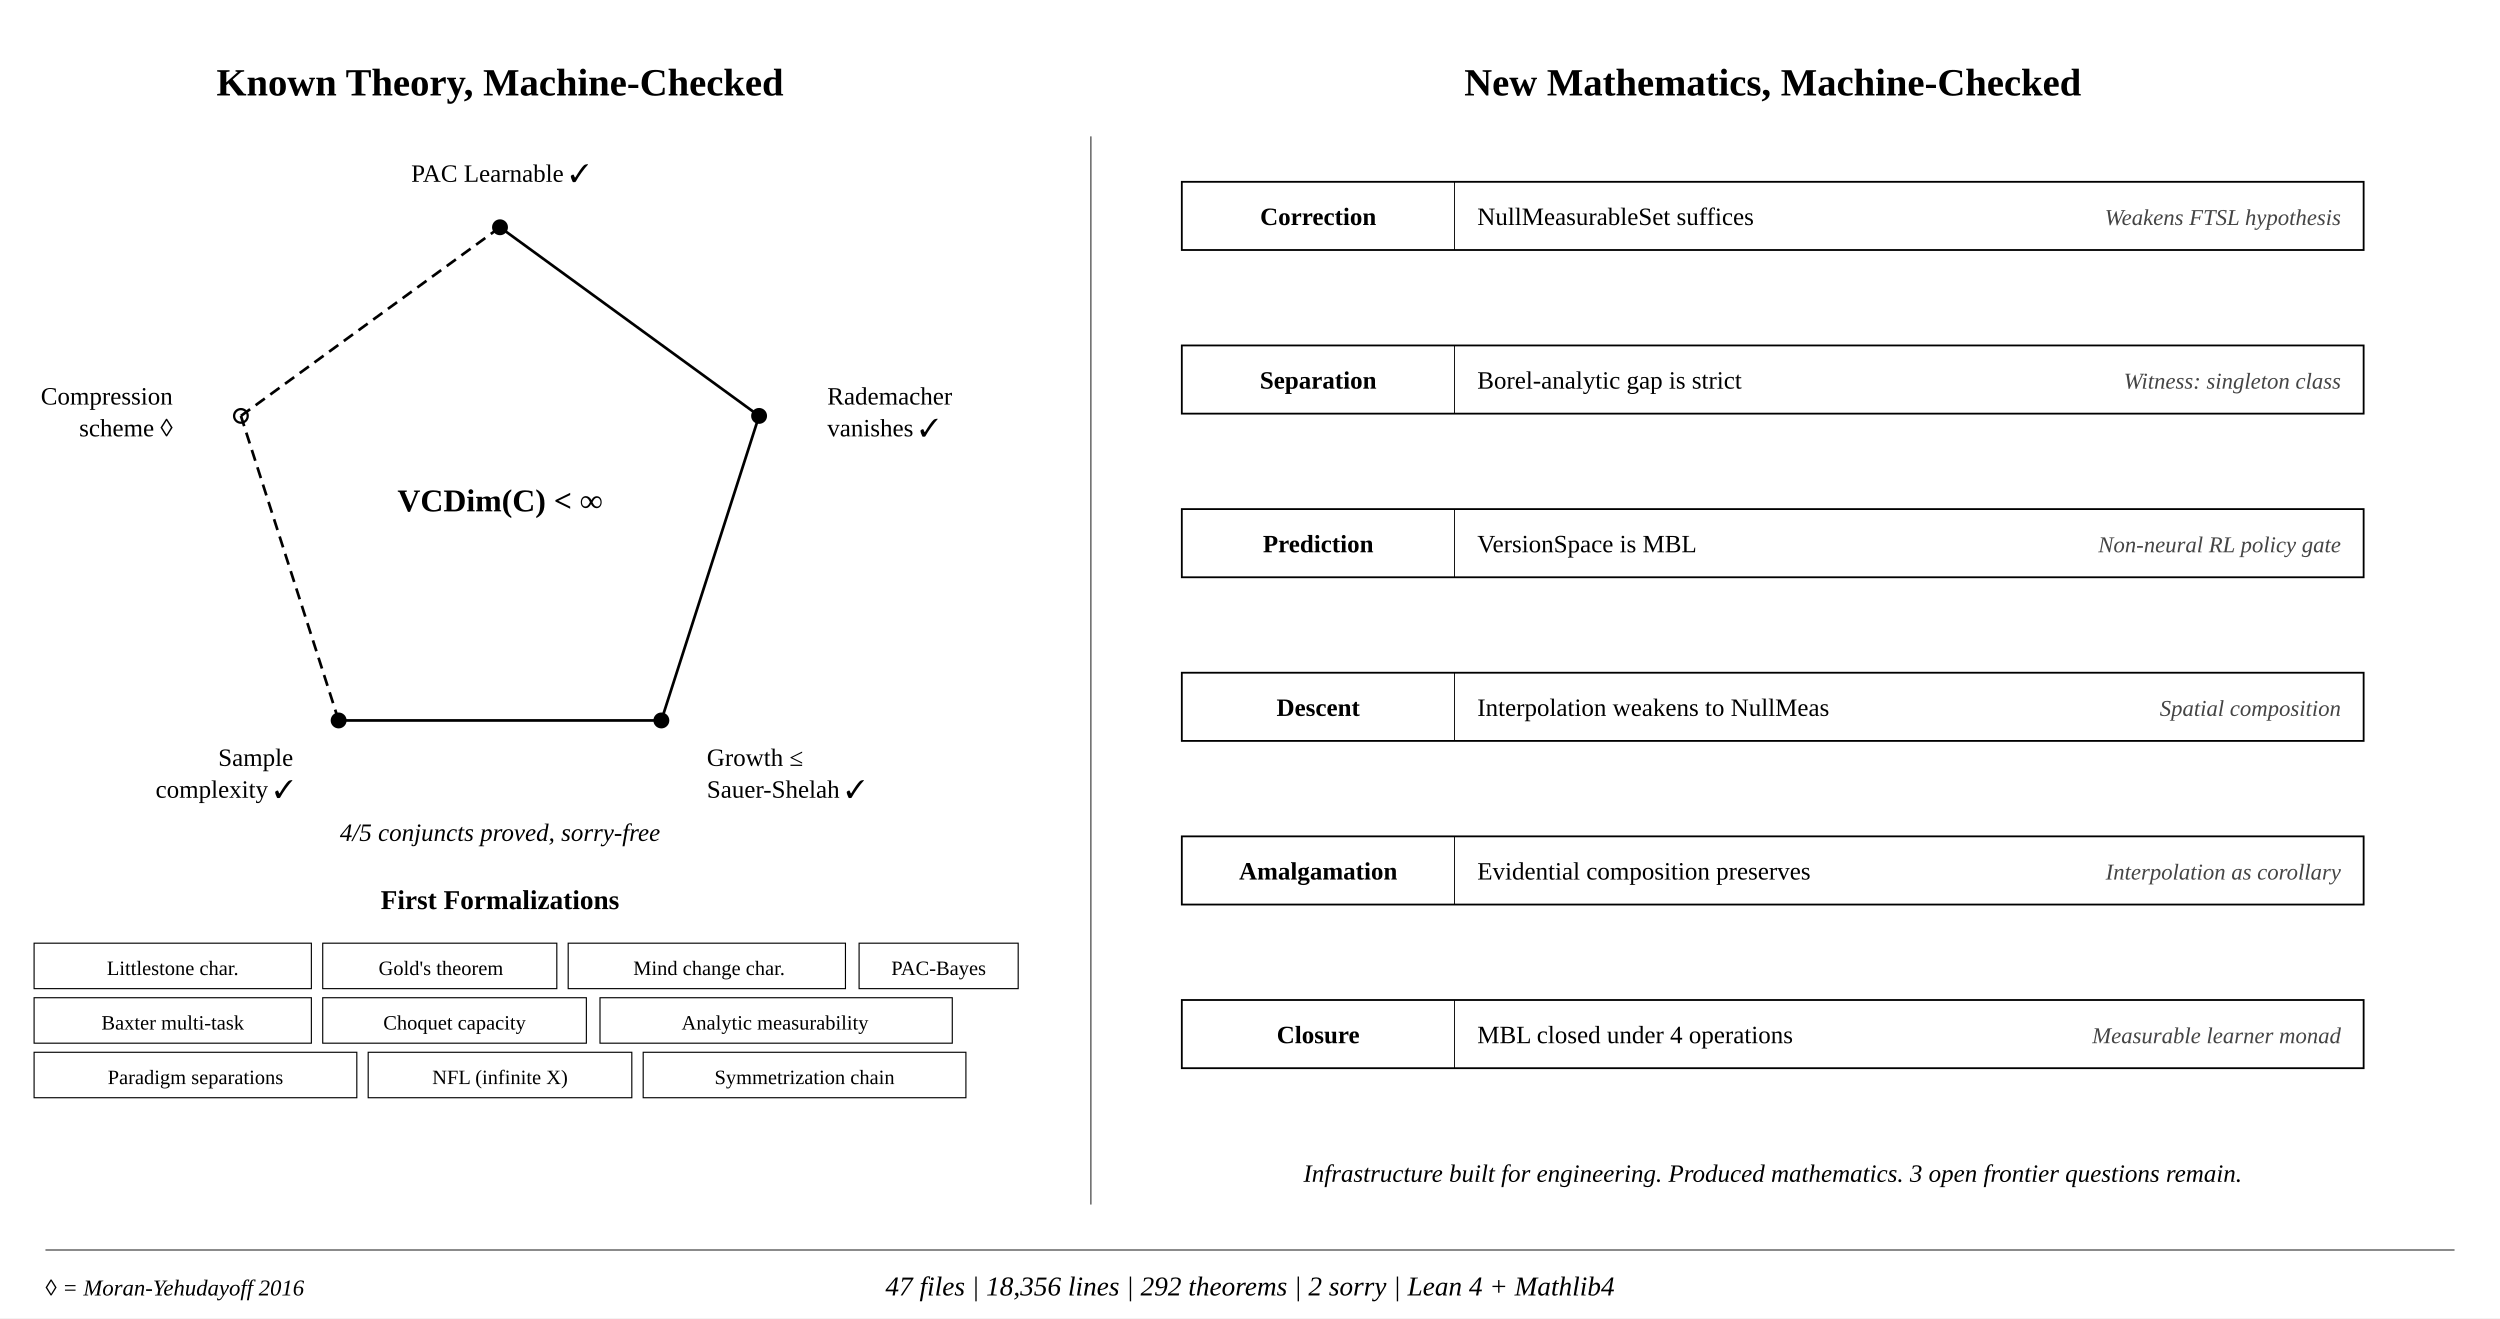
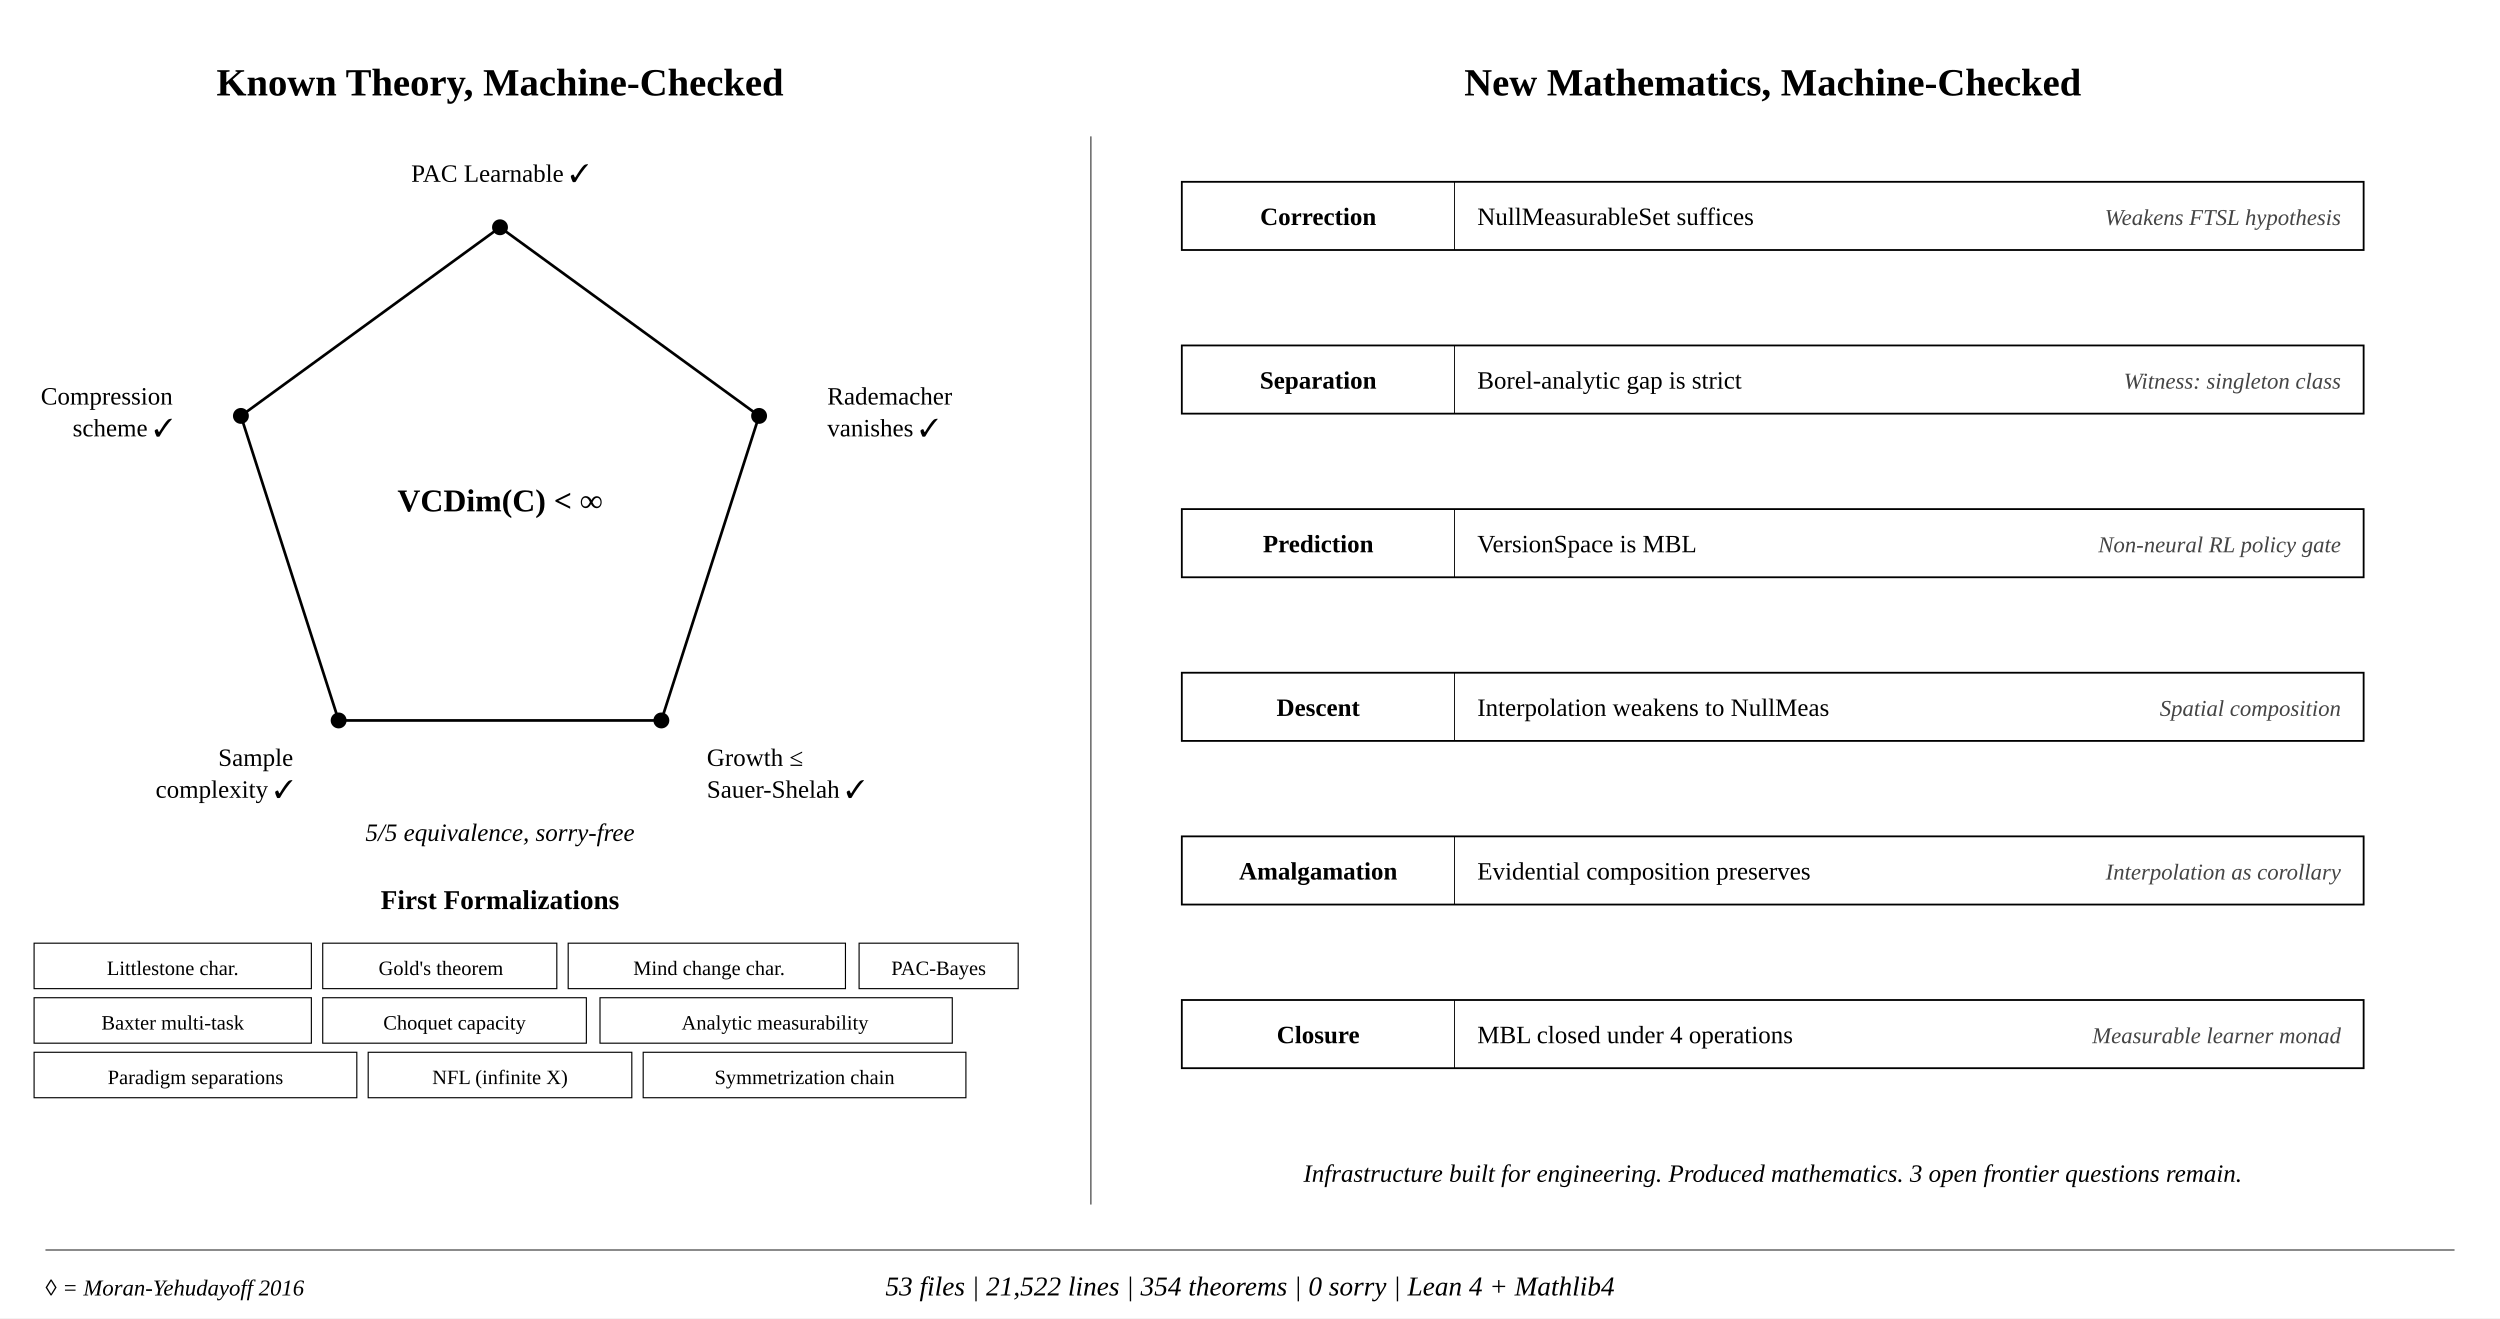
<svg xmlns="http://www.w3.org/2000/svg" viewBox="0 0 1100 580" font-family="'Times New Roman',serif">
  <style>text{font-family:'Times New Roman',serif}</style>
  <rect width="1100" height="580" fill="#fff" />
  <text x="220" y="42" font-size="17" font-weight="bold" fill="#000" text-anchor="middle">Known Theory, Machine-Checked</text>
  <line x1="220" y1="100" x2="334" y2="183" stroke="#000" stroke-width="1.2" />
  <line x1="334" y1="183" x2="291" y2="317" stroke="#000" stroke-width="1.2" />
  <line x1="291" y1="317" x2="149" y2="317" stroke="#000" stroke-width="1.2" />
-   <line x1="149" y1="317" x2="106" y2="183" stroke="#000" stroke-width="1.2" stroke-dasharray="5 3" />
-   <line x1="106" y1="183" x2="220" y2="100" stroke="#000" stroke-width="1.2" stroke-dasharray="5 3" />
+   <line x1="149" y1="317" x2="106" y2="183" stroke="#000" stroke-width="1.2" />
+   <line x1="106" y1="183" x2="220" y2="100" stroke="#000" stroke-width="1.2" />
  <circle cx="220" cy="100" r="3.5" fill="#000" />
  <circle cx="334" cy="183" r="3.5" fill="#000" />
  <circle cx="291" cy="317" r="3.5" fill="#000" />
  <circle cx="149" cy="317" r="3.5" fill="#000" />
-   <circle cx="106" cy="183" r="3" fill="none" stroke="#000" stroke-width="1" />
+   <circle cx="106" cy="183" r="3.5" fill="#000" />
  <text x="220" y="225" font-size="14" font-weight="bold" fill="#000" text-anchor="middle">VCDim(C) &lt; ∞</text>
  <text x="220" y="80" font-size="11" fill="#000" text-anchor="middle">PAC Learnable  ✓</text>
  <text x="364" y="178" font-size="11" fill="#000" text-anchor="start">Rademacher</text>
  <text x="364" y="192" font-size="11" fill="#000" text-anchor="start">vanishes  ✓</text>
  <text x="311" y="337" font-size="11" fill="#000" text-anchor="start">Growth ≤</text>
  <text x="311" y="351" font-size="11" fill="#000" text-anchor="start">Sauer-Shelah  ✓</text>
  <text x="129" y="337" font-size="11" fill="#000" text-anchor="end">Sample</text>
  <text x="129" y="351" font-size="11" fill="#000" text-anchor="end">complexity  ✓</text>
  <text x="76" y="178" font-size="11" fill="#000" text-anchor="end">Compression</text>
-   <text x="76" y="192" font-size="11" fill="#000" text-anchor="end">scheme  ◊</text>
-   <text x="220" y="370" font-size="11" fill="#000" text-anchor="middle" font-style="italic">4/5 conjuncts proved, sorry-free</text>
+   <text x="76" y="192" font-size="11" fill="#000" text-anchor="end">scheme  ✓</text>
+   <text x="220" y="370" font-size="11" fill="#000" text-anchor="middle" font-style="italic">5/5 equivalence, sorry-free</text>
  <text x="220" y="400" font-size="12" font-weight="bold" fill="#000" text-anchor="middle">First Formalizations</text>
  <text x="780" y="42" font-size="17" font-weight="bold" fill="#000" text-anchor="middle">New Mathematics, Machine-Checked</text>
  <rect x="15" y="415" width="122" height="20" fill="#fff" stroke="#000" stroke-width="0.5" />
  <text x="76" y="429" font-size="9" fill="#000" text-anchor="middle">Littlestone char.</text>
  <rect x="142" y="415" width="103" height="20" fill="#fff" stroke="#000" stroke-width="0.5" />
  <text x="194" y="429" font-size="9" fill="#000" text-anchor="middle">Gold's theorem</text>
  <rect x="250" y="415" width="122" height="20" fill="#fff" stroke="#000" stroke-width="0.5" />
  <text x="312" y="429" font-size="9" fill="#000" text-anchor="middle">Mind change char.</text>
  <rect x="378" y="415" width="70" height="20" fill="#fff" stroke="#000" stroke-width="0.5" />
  <text x="413" y="429" font-size="9" fill="#000" text-anchor="middle">PAC-Bayes</text>
  <rect x="15" y="439" width="122" height="20" fill="#fff" stroke="#000" stroke-width="0.5" />
  <text x="76" y="453" font-size="9" fill="#000" text-anchor="middle">Baxter multi-task</text>
  <rect x="142" y="439" width="116" height="20" fill="#fff" stroke="#000" stroke-width="0.5" />
  <text x="200" y="453" font-size="9" fill="#000" text-anchor="middle">Choquet capacity</text>
  <rect x="264" y="439" width="155" height="20" fill="#fff" stroke="#000" stroke-width="0.5" />
  <text x="341" y="453" font-size="9" fill="#000" text-anchor="middle">Analytic measurability</text>
  <rect x="15" y="463" width="142" height="20" fill="#fff" stroke="#000" stroke-width="0.5" />
  <text x="86" y="477" font-size="9" fill="#000" text-anchor="middle">Paradigm separations</text>
  <rect x="162" y="463" width="116" height="20" fill="#fff" stroke="#000" stroke-width="0.5" />
  <text x="220" y="477" font-size="9" fill="#000" text-anchor="middle">NFL (infinite X)</text>
  <rect x="283" y="463" width="142" height="20" fill="#fff" stroke="#000" stroke-width="0.5" />
  <text x="354" y="477" font-size="9" fill="#000" text-anchor="middle">Symmetrization chain</text>
  <line x1="480" y1="60" x2="480" y2="530" stroke="#000" stroke-width="0.4" />
  <rect x="520" y="80.0" width="520" height="30" fill="#fff" stroke="#000" stroke-width="0.8" />
  <line x1="640" y1="80.0" x2="640" y2="110.0" stroke="#000" stroke-width="0.4" />
  <text x="580" y="99.0" font-size="11" font-weight="bold" fill="#000" text-anchor="middle">Correction</text>
  <text x="650" y="99.0" font-size="11" fill="#000">NullMeasurableSet suffices</text>
  <text x="1030" y="99.0" font-size="10" fill="#444" font-style="italic" text-anchor="end">Weakens FTSL hypothesis</text>
  <rect x="520" y="152.0" width="520" height="30" fill="#fff" stroke="#000" stroke-width="0.8" />
  <line x1="640" y1="152.0" x2="640" y2="182.0" stroke="#000" stroke-width="0.4" />
  <text x="580" y="171.0" font-size="11" font-weight="bold" fill="#000" text-anchor="middle">Separation</text>
  <text x="650" y="171.0" font-size="11" fill="#000">Borel-analytic gap is strict</text>
  <text x="1030" y="171.0" font-size="10" fill="#444" font-style="italic" text-anchor="end">Witness: singleton class</text>
  <rect x="520" y="224.0" width="520" height="30" fill="#fff" stroke="#000" stroke-width="0.8" />
  <line x1="640" y1="224.0" x2="640" y2="254.0" stroke="#000" stroke-width="0.4" />
  <text x="580" y="243.0" font-size="11" font-weight="bold" fill="#000" text-anchor="middle">Prediction</text>
  <text x="650" y="243.0" font-size="11" fill="#000">VersionSpace is MBL</text>
  <text x="1030" y="243.0" font-size="10" fill="#444" font-style="italic" text-anchor="end">Non-neural RL policy gate</text>
  <rect x="520" y="296.0" width="520" height="30" fill="#fff" stroke="#000" stroke-width="0.8" />
  <line x1="640" y1="296.0" x2="640" y2="326.0" stroke="#000" stroke-width="0.4" />
  <text x="580" y="315.0" font-size="11" font-weight="bold" fill="#000" text-anchor="middle">Descent</text>
  <text x="650" y="315.0" font-size="11" fill="#000">Interpolation weakens to NullMeas</text>
  <text x="1030" y="315.0" font-size="10" fill="#444" font-style="italic" text-anchor="end">Spatial composition</text>
  <rect x="520" y="368.0" width="520" height="30" fill="#fff" stroke="#000" stroke-width="0.8" />
  <line x1="640" y1="368.0" x2="640" y2="398.0" stroke="#000" stroke-width="0.4" />
  <text x="580" y="387.0" font-size="11" font-weight="bold" fill="#000" text-anchor="middle">Amalgamation</text>
  <text x="650" y="387.0" font-size="11" fill="#000">Evidential composition preserves</text>
  <text x="1030" y="387.0" font-size="10" fill="#444" font-style="italic" text-anchor="end">Interpolation as corollary</text>
  <rect x="520" y="440.0" width="520" height="30" fill="#fff" stroke="#000" stroke-width="0.8" />
  <line x1="640" y1="440.0" x2="640" y2="470.0" stroke="#000" stroke-width="0.4" />
  <text x="580" y="459.0" font-size="11" font-weight="bold" fill="#000" text-anchor="middle">Closure</text>
  <text x="650" y="459.0" font-size="11" fill="#000">MBL closed under 4 operations</text>
  <text x="1030" y="459.0" font-size="10" fill="#444" font-style="italic" text-anchor="end">Measurable learner monad</text>
  <text x="780" y="520" font-size="11" fill="#000" text-anchor="middle" font-style="italic">Infrastructure built for engineering. Produced mathematics. 3 open frontier questions remain.</text>
  <line x1="20" y1="550" x2="1080" y2="550" stroke="#000" stroke-width="0.4" />
-   <text x="550" y="570" font-size="12" fill="#000" font-style="italic" text-anchor="middle">47 files  |  18,356 lines  |  292 theorems  |  2 sorry  |  Lean 4 + Mathlib4</text>
+   <text x="550" y="570" font-size="12" fill="#000" font-style="italic" text-anchor="middle">53 files  |  21,522 lines  |  354 theorems  |  0 sorry  |  Lean 4 + Mathlib4</text>
  <text x="20" y="570" font-size="10" fill="#000" font-style="italic">◊ = Moran-Yehudayoff 2016</text>
</svg>
